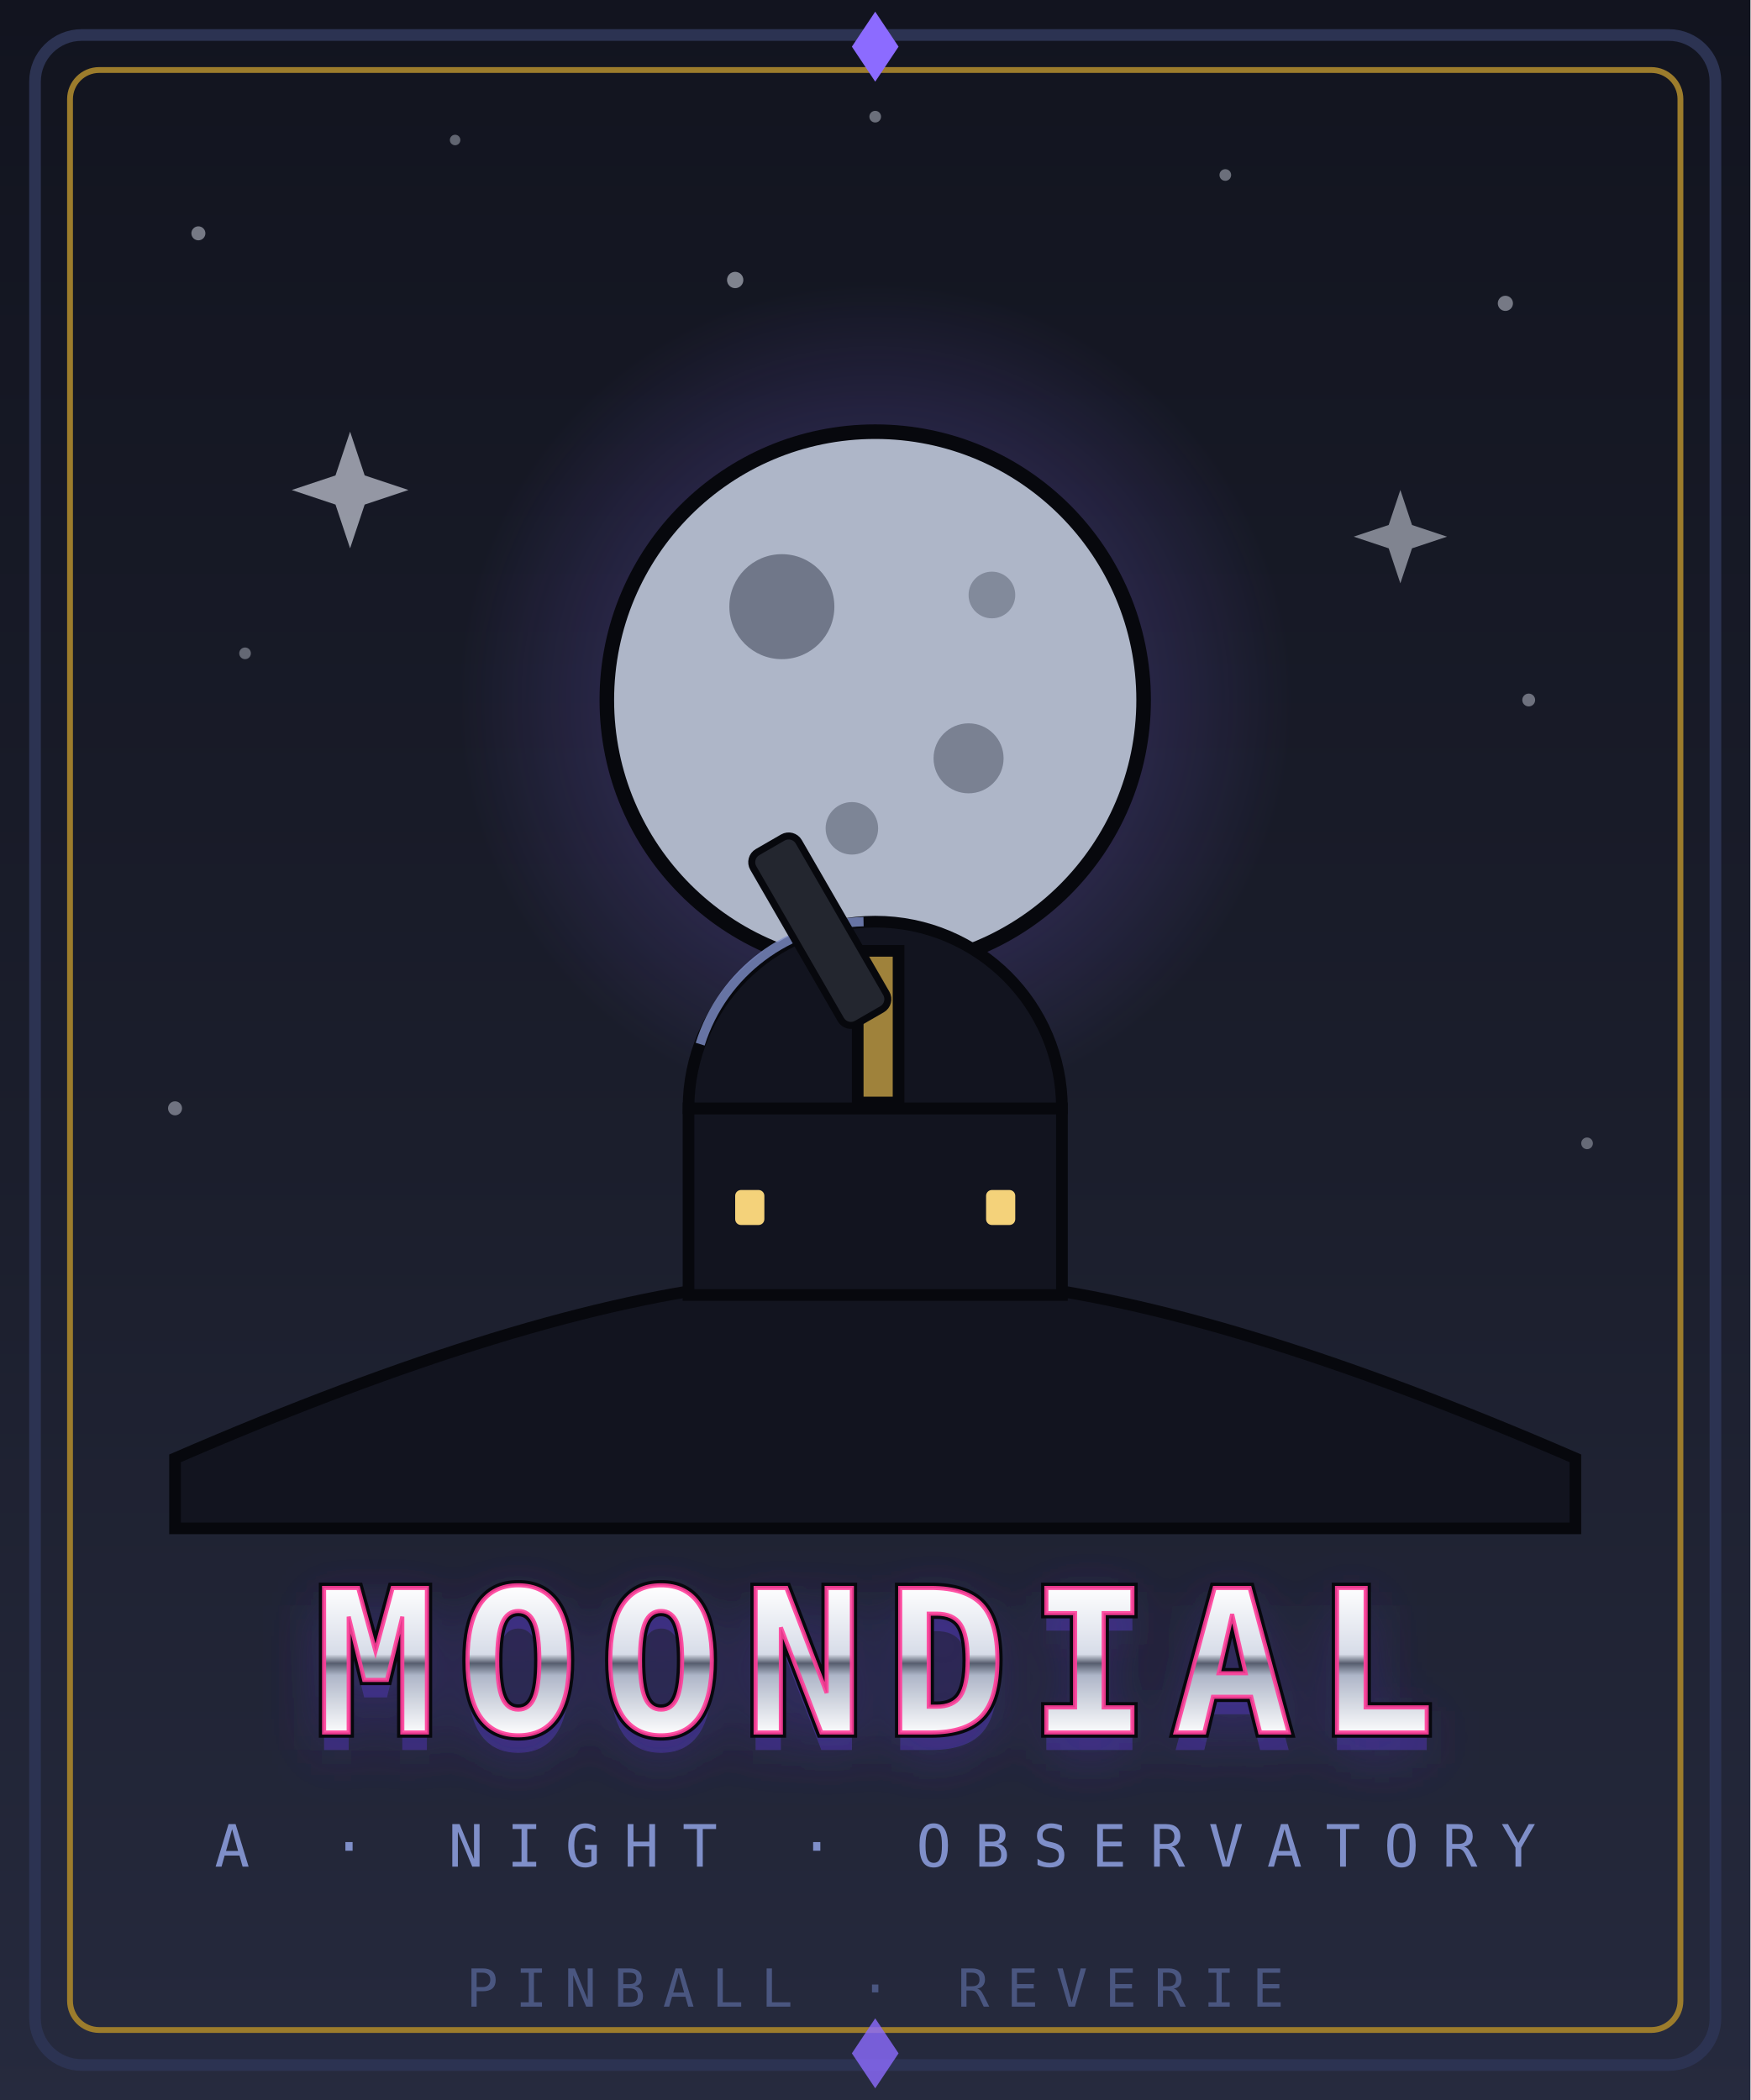
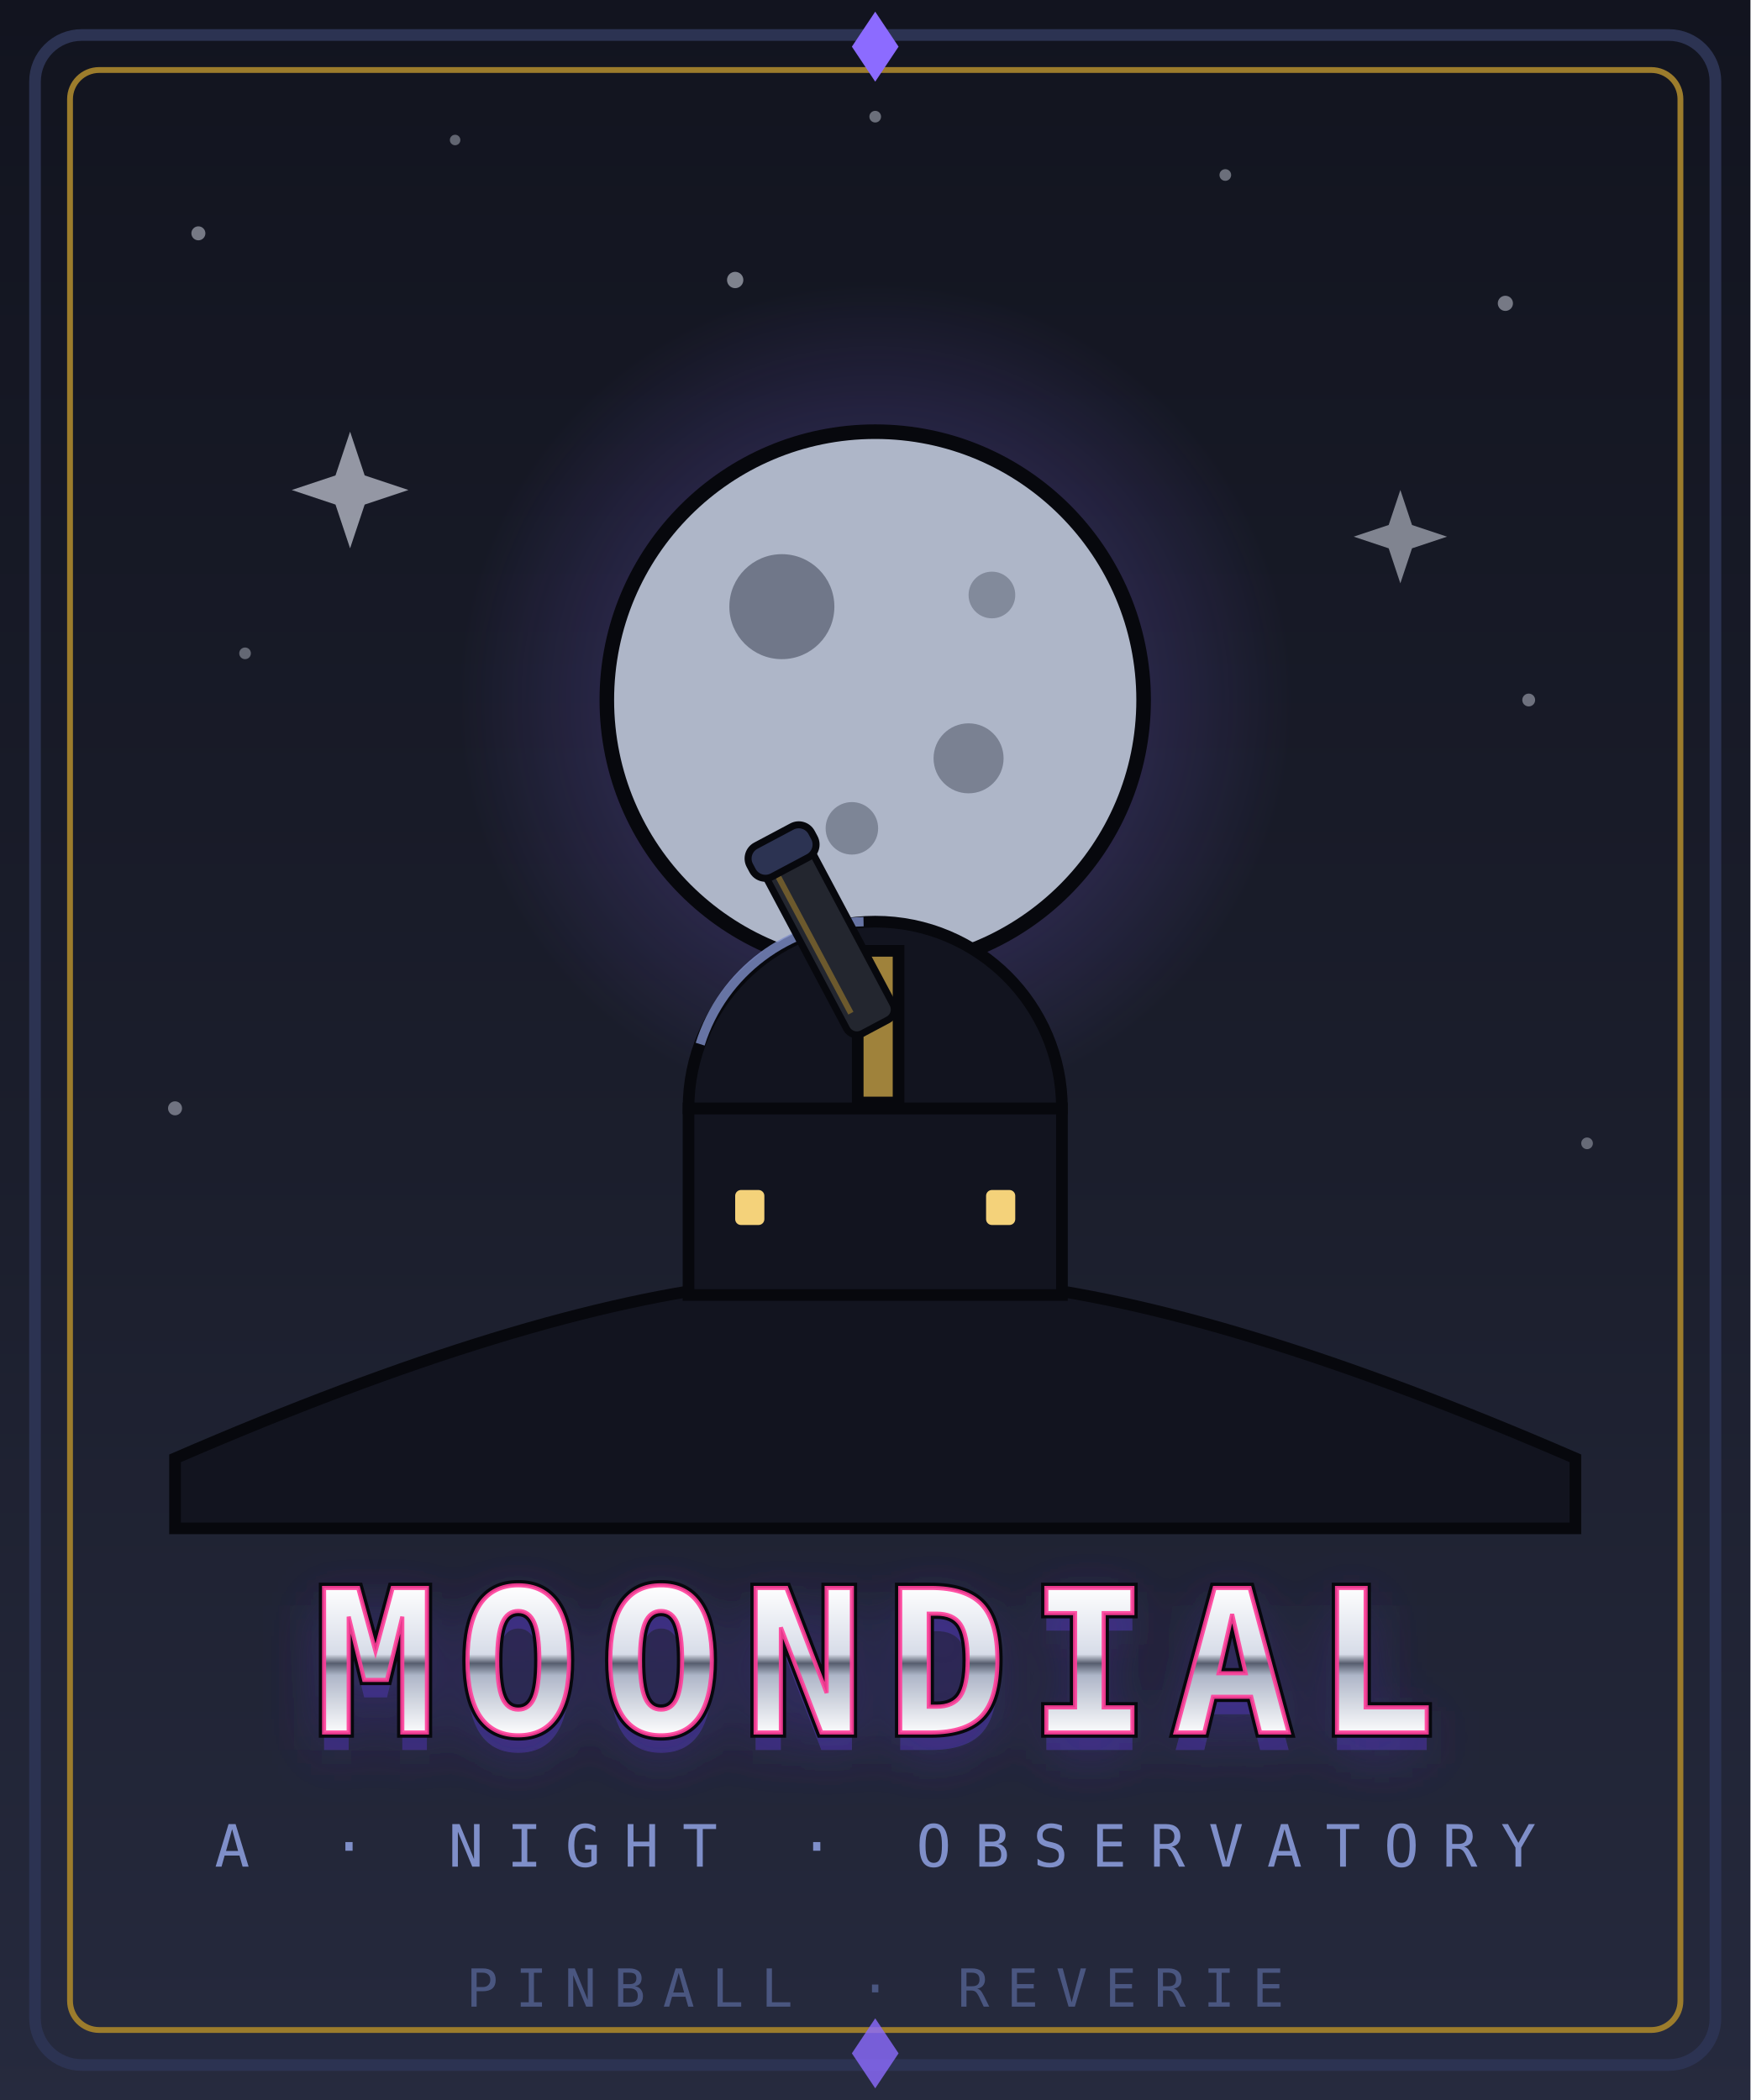
<svg xmlns="http://www.w3.org/2000/svg" viewBox="0 0 300 360" width="300" height="360">
  <defs>
    <linearGradient id="bgSky" x1="0" y1="0" x2="0" y2="1">
      <stop offset="0" stop-color="#12141f" />
      <stop offset="0.55" stop-color="#1b1e2c" />
      <stop offset="1" stop-color="#262a3e" />
    </linearGradient>
    <radialGradient id="bgMoonGlow" cx="0.5" cy="0.5" r="0.5">
      <stop offset="0" stop-color="#8c6bff" stop-opacity="0.4" />
      <stop offset="1" stop-color="#8c6bff" stop-opacity="0" />
    </radialGradient>
    <linearGradient id="bgChrome" x1="0" y1="0" x2="0" y2="1">
      <stop offset="0" stop-color="#ffffff" />
      <stop offset="0.46" stop-color="#d7dce8" />
      <stop offset="0.52" stop-color="#565d6e" />
      <stop offset="0.60" stop-color="#aeb6c8" />
      <stop offset="1" stop-color="#ffffff" />
    </linearGradient>
    <filter id="bgGlow" x="-40%" y="-40%" width="180%" height="180%">
      <feGaussianBlur stdDeviation="5" result="b" />
      <feMerge>
        <feMergeNode in="b" />
        <feMergeNode in="SourceGraphic" />
      </feMerge>
    </filter>
  </defs>
  <rect width="300" height="360" fill="url(#bgSky)" />
  <g fill="#d7dce8">
    <circle cx="34" cy="40" r="1.2" opacity="0.5" />
    <circle cx="78" cy="24" r="0.9" opacity="0.4" />
    <circle cx="126" cy="48" r="1.4" opacity="0.55" />
    <circle cx="210" cy="30" r="1.0" opacity="0.45" />
    <circle cx="258" cy="52" r="1.3" opacity="0.5" />
    <circle cx="42" cy="112" r="1.0" opacity="0.4" />
    <circle cx="262" cy="120" r="1.1" opacity="0.45" />
    <circle cx="30" cy="190" r="1.2" opacity="0.45" />
    <circle cx="272" cy="196" r="1.0" opacity="0.4" />
    <circle cx="58" cy="252" r="0.9" opacity="0.35" />
    <circle cx="244" cy="258" r="1.1" opacity="0.4" />
    <circle cx="150" cy="20" r="1.0" opacity="0.45" />
    <path d="M 60 74 L 62.5 81.5 L 70 84 L 62.5 86.5 L 60 94 L 57.5 86.5 L 50 84 L 57.5 81.5 Z" opacity="0.65" />
    <path d="M 240 84 L 242 90 L 248 92 L 242 94 L 240 100 L 238 94 L 232 92 L 238 90 Z" opacity="0.55" />
  </g>
  <circle cx="150" cy="120" r="72" fill="url(#bgMoonGlow)" />
  <circle cx="150" cy="120" r="46" fill="#aeb6c8" stroke="#07080d" stroke-width="2.5" />
  <circle cx="134" cy="104" r="9" fill="#565d6e" opacity="0.7" />
  <circle cx="166" cy="130" r="6" fill="#565d6e" opacity="0.6" />
  <circle cx="146" cy="142" r="4.5" fill="#565d6e" opacity="0.55" />
  <circle cx="170" cy="102" r="4" fill="#565d6e" opacity="0.5" />
  <path d="M 30 250 Q 90 224 128 220 L 172 220 Q 210 224 270 250 L 270 262 L 30 262 Z" fill="#12141f" stroke="#07080d" stroke-width="2" />
  <rect x="118" y="190" width="64" height="32" fill="#12141f" stroke="#07080d" stroke-width="2" />
  <path d="M 118 190 A 32 32 0 0 1 182 190 Z" fill="#12141f" stroke="#07080d" stroke-width="2" />
  <path d="M 120 179 A 30 30 0 0 1 148 158" fill="none" stroke="#7f8fc9" stroke-width="1.6" opacity="0.8" />
  <rect x="146" y="162" width="9" height="28" fill="#07080d" />
  <rect x="148" y="164" width="5" height="24" fill="#e0b64e" opacity="0.7" />
-   <g transform="rotate(-30 150 176)">
-     <rect x="145.5" y="140" width="9" height="34" rx="2" fill="#23262f" stroke="#07080d" stroke-width="1.2" />
+   <g transform="rotate(-28 150 176)">
+     <rect x="145.5" y="142" width="9" height="34" rx="2" fill="#23262f" stroke="#07080d" stroke-width="1.2" />
+     <line x1="147.4" y1="145" x2="147.4" y2="172" stroke="#9c7c2c" stroke-width="1" opacity="0.6" />
+     <rect x="144" y="139" width="12" height="6" rx="2.5" fill="#2c3352" stroke="#07080d" stroke-width="1.2" />
  </g>
  <g fill="#f4d27a">
    <rect x="126" y="204" width="5" height="6" rx="1" />
    <rect x="169" y="204" width="5" height="6" rx="1" />
  </g>
  <g filter="url(#bgGlow)">
    <text x="150" y="300" text-anchor="middle" font-family="ui-monospace, monospace" font-size="34" font-weight="800" letter-spacing="4" fill="#4e37a8" opacity="0.55">MOONDIAL</text>
  </g>
  <text x="150" y="297" text-anchor="middle" font-family="ui-monospace, monospace" font-size="34" font-weight="800" letter-spacing="4" fill="url(#bgChrome)" stroke="#07080d" stroke-width="1.8" paint-order="stroke">MOONDIAL</text>
  <text x="150" y="297" text-anchor="middle" font-family="ui-monospace, monospace" font-size="34" font-weight="800" letter-spacing="4" fill="none" stroke="#ff3e9a" stroke-width="0.7" opacity="0.9">MOONDIAL</text>
  <text x="150" y="320" text-anchor="middle" font-family="ui-monospace, monospace" font-size="10" letter-spacing="4" fill="#7f8fc9">A · NIGHT · OBSERVATORY</text>
  <text x="150" y="344" text-anchor="middle" font-family="ui-monospace, monospace" font-size="9" letter-spacing="3" fill="#4a5680">PINBALL · REVERIE</text>
  <g fill="none" stroke="#2c3352" stroke-width="2">
    <rect x="6" y="6" width="288" height="348" rx="8" />
    <rect x="12" y="12" width="276" height="336" rx="5" stroke="#9c7c2c" stroke-width="1" />
  </g>
  <g fill="#8c6bff">
    <path d="M 150 2 L 154 8 L 150 14 L 146 8 Z" />
    <path d="M 150 346 L 154 352 L 150 358 L 146 352 Z" opacity="0.8" />
  </g>
</svg>
